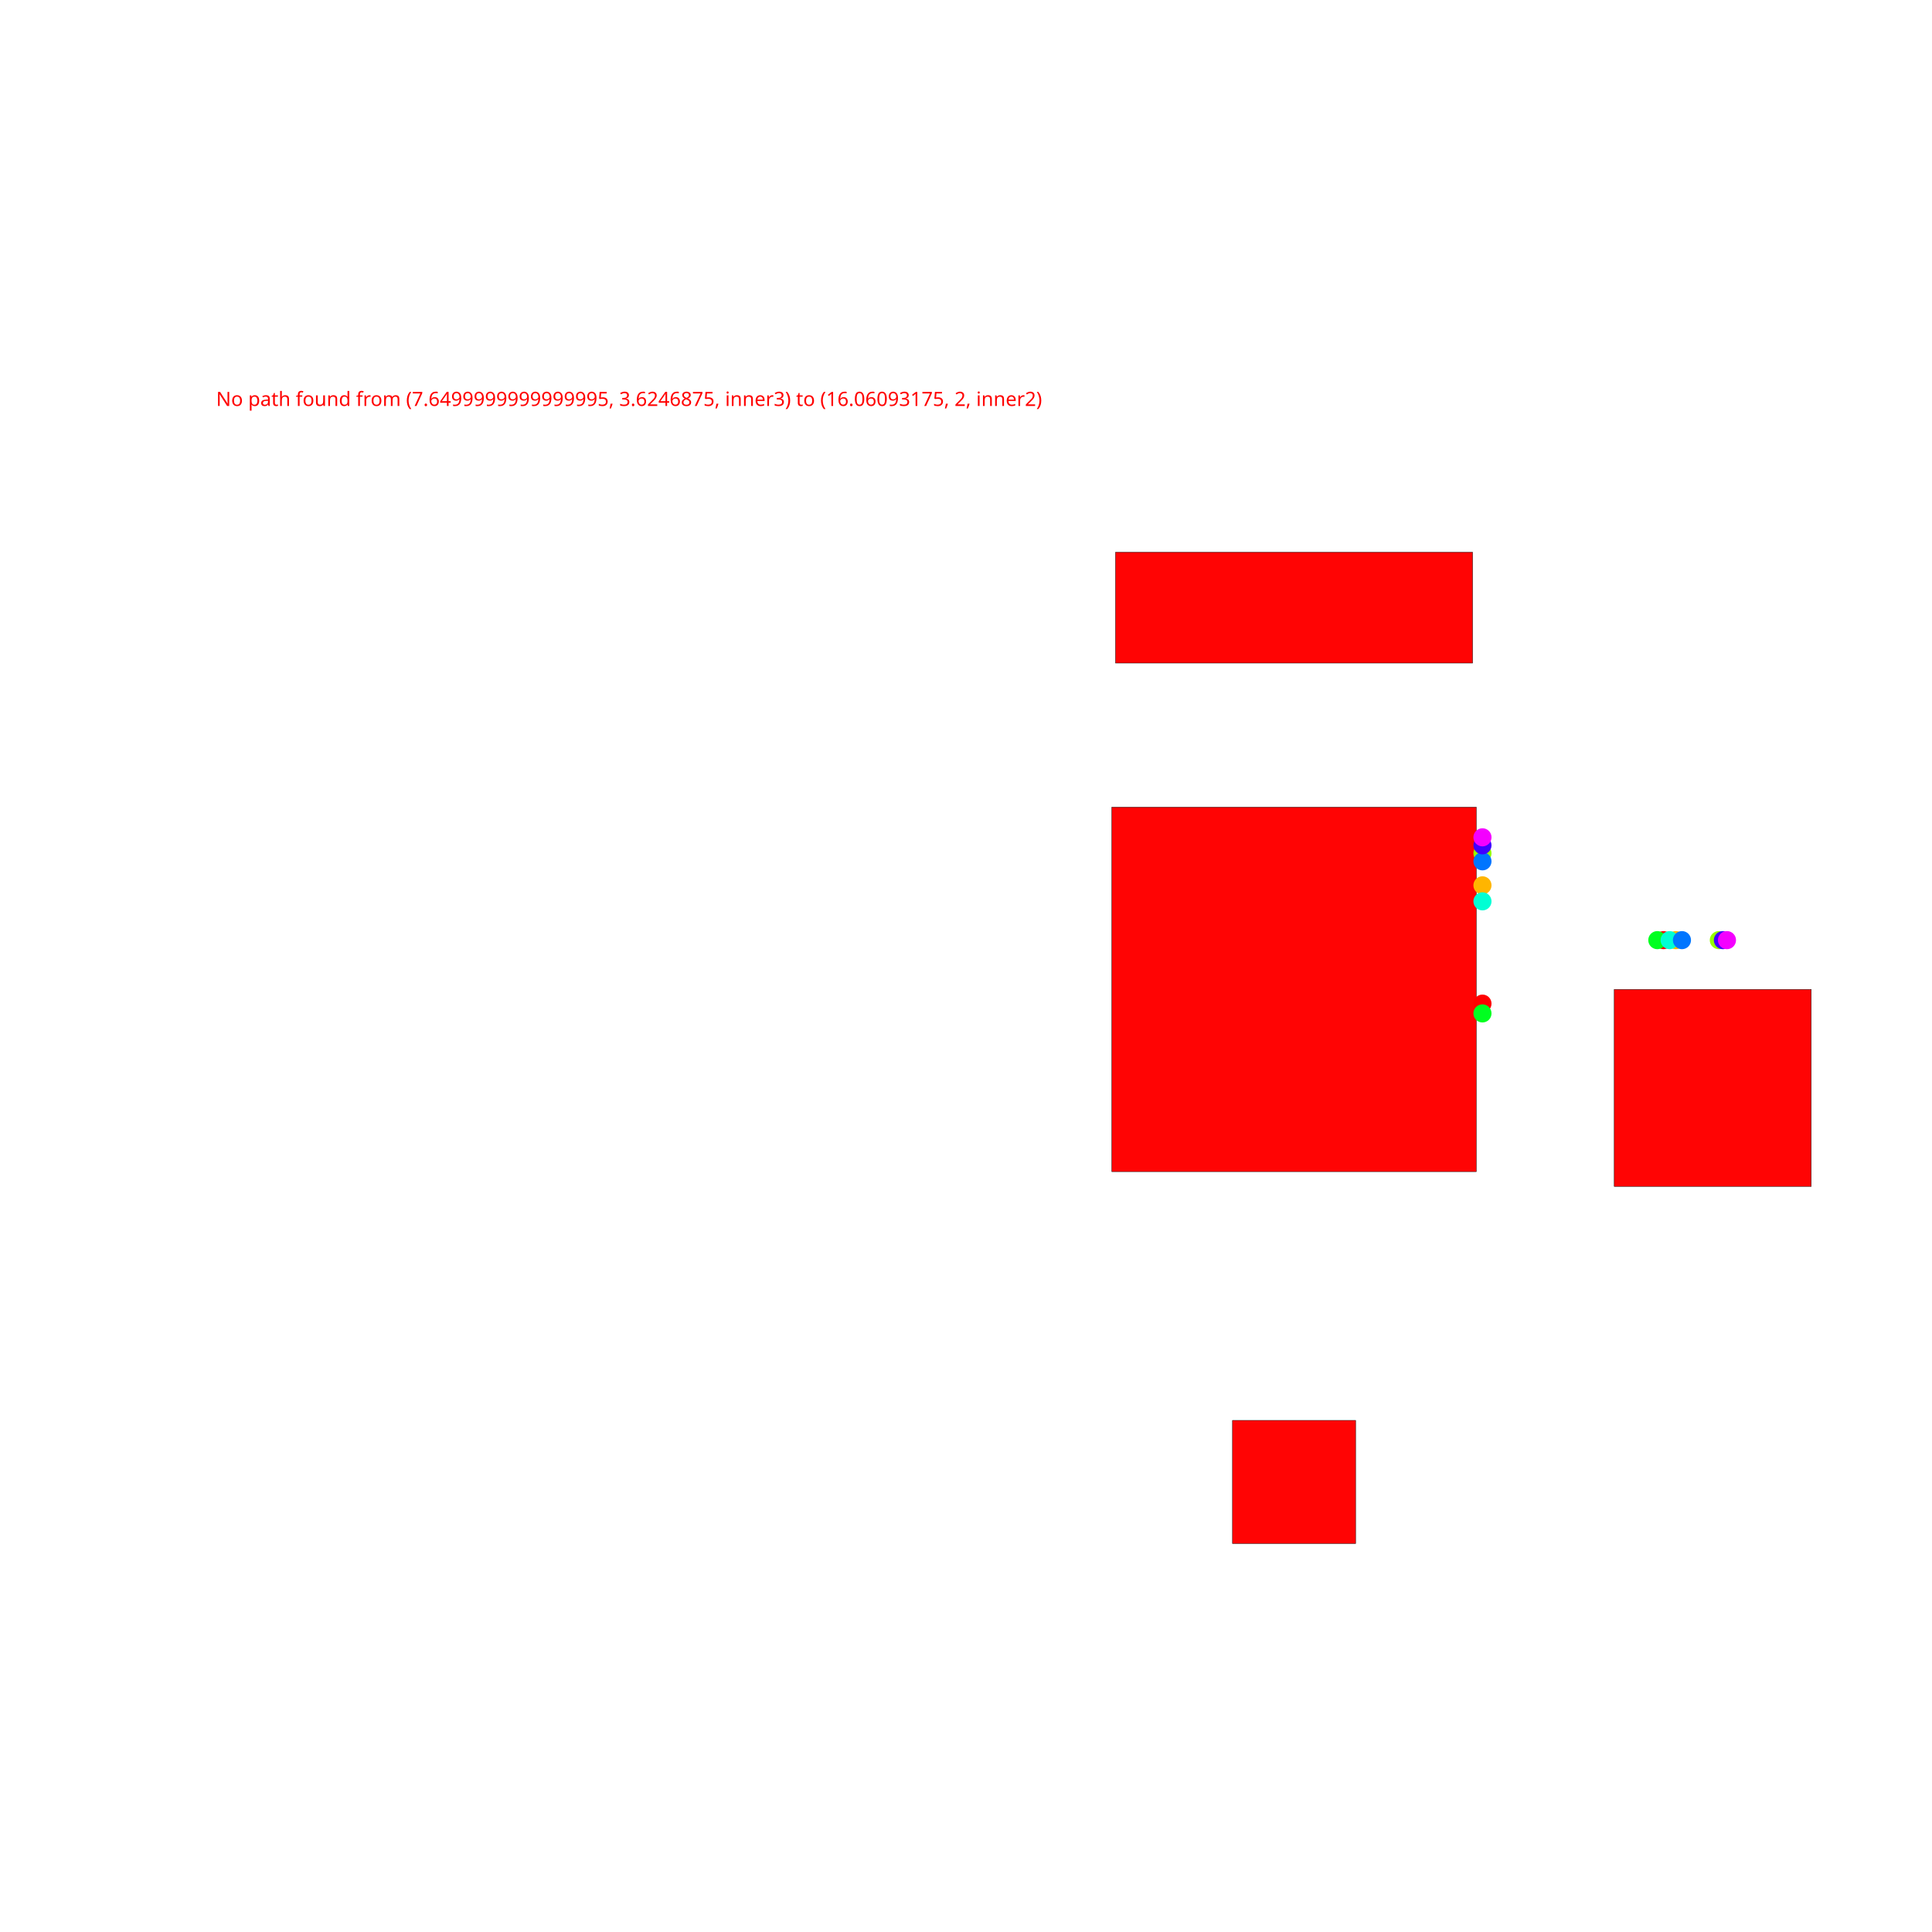
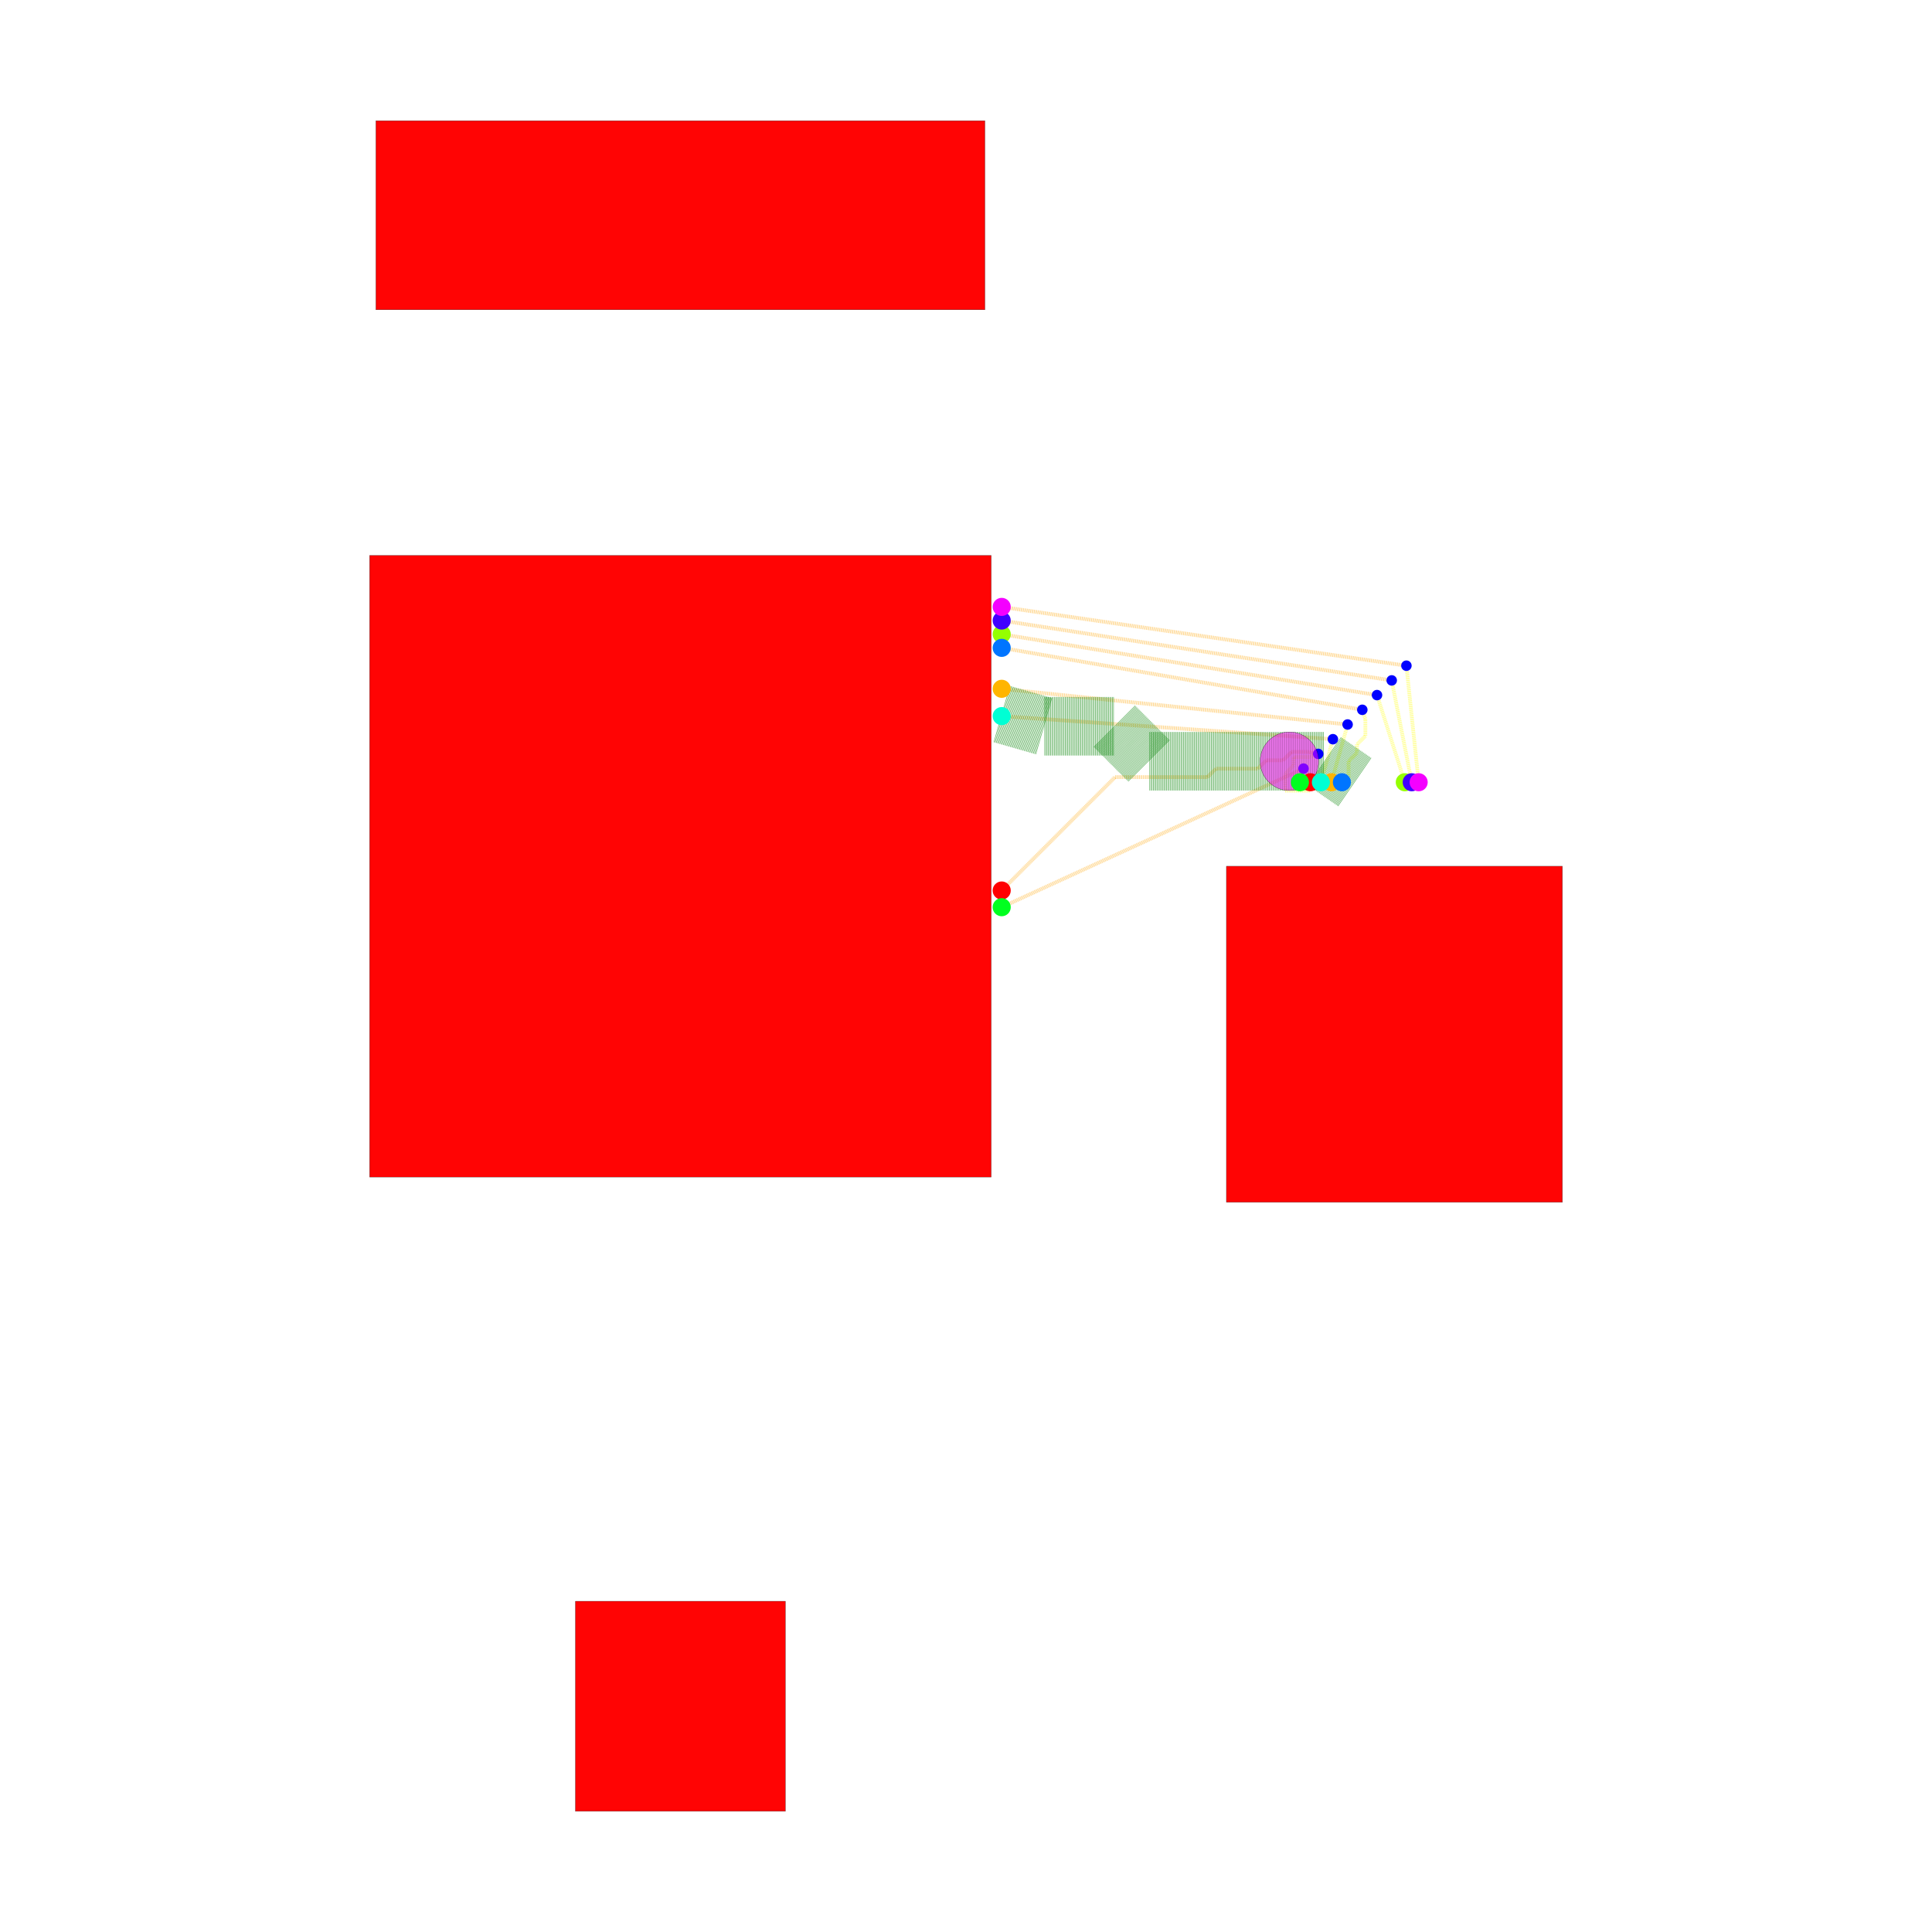
<svg xmlns="http://www.w3.org/2000/svg" width="640" height="640" viewBox="0 0 640 640">
  <rect width="100%" height="100%" fill="white" />
  <g>
-     <rect data-type="rect" data-label="U1" data-x="0" data-y="0" x="368.298" y="267.378" width="120.746" height="120.746" fill="rgba(255, 0, 0, 0.984)" stroke="black" stroke-width="0.123" />
-   </g>
-   <g>
-     <rect data-type="rect" data-label="U2" data-x="17" data-y="-4" x="534.732" y="327.751" width="65.268" height="65.268" fill="rgba(255, 0, 0, 0.984)" stroke="black" stroke-width="0.123" />
-   </g>
-   <g>
-     <rect data-type="rect" data-label="J1" data-x="0" data-y="-20" x="408.275" y="470.524" width="40.793" height="40.793" fill="rgba(255, 0, 0, 0.984)" stroke="black" stroke-width="0.123" />
-   </g>
-   <g>
-     <rect data-type="rect" data-label="J2" data-x="0" data-y="15.5" x="369.522" y="182.937" width="118.298" height="36.713" fill="rgba(255, 0, 0, 0.984)" stroke="black" stroke-width="0.123" />
-   </g>
-   <g>
-     <rect data-type="rect" data-label="source_trace_205, source_trace_205-start" data-x="7.65" data-y="-0.5775" x="490.472" y="331.85" width="1.224" height="1.224" fill="rgba(255, 0, 0, 0.5)" stroke="black" stroke-width="0.123" />
-   </g>
-   <g>
-     <rect data-type="rect" data-label="source_trace_205, source_trace_205-end" data-x="15.000004" data-y="2" x="550.437" y="310.822" width="1.224" height="1.224" fill="rgba(255, 0, 0, 0.5)" stroke="black" stroke-width="0.123" />
-   </g>
-   <g>
-     <rect data-type="rect" data-label="source_trace_206, source_trace_206-start" data-x="7.65" data-y="4.225" x="490.472" y="292.669" width="1.224" height="1.224" fill="rgba(255, 0, 0, 0.5)" stroke="black" stroke-width="0.123" />
-   </g>
-   <g>
-     <rect data-type="rect" data-label="source_trace_206, source_trace_206-end" data-x="15.500003" data-y="2" x="554.516" y="310.822" width="1.224" height="1.224" fill="rgba(255, 0, 0, 0.5)" stroke="black" stroke-width="0.123" />
-   </g>
-   <g>
-     <rect data-type="rect" data-label="source_trace_207, source_trace_207-start" data-x="7.65" data-y="5.525" x="490.472" y="282.063" width="1.224" height="1.224" fill="rgba(255, 0, 0, 0.5)" stroke="black" stroke-width="0.123" />
-   </g>
-   <g>
-     <rect data-type="rect" data-label="source_trace_207, source_trace_207-end" data-x="17.2475" data-y="2" x="568.773" y="310.822" width="1.224" height="1.224" fill="rgba(255, 0, 0, 0.5)" stroke="black" stroke-width="0.123" />
-   </g>
-   <g>
-     <rect data-type="rect" data-label="source_trace_208, source_trace_208-start" data-x="7.65" data-y="-0.975" x="490.472" y="335.093" width="1.224" height="1.224" fill="rgba(255, 0, 0, 0.5)" stroke="black" stroke-width="0.123" />
-   </g>
-   <g>
-     <rect data-type="rect" data-label="source_trace_208, source_trace_208-end" data-x="14.749941" data-y="2" x="548.397" y="310.822" width="1.224" height="1.224" fill="rgba(255, 0, 0, 0.5)" stroke="black" stroke-width="0.123" />
-   </g>
-   <g>
-     <rect data-type="rect" data-label="source_trace_209, source_trace_209-start" data-x="7.65" data-y="3.575" x="490.472" y="297.972" width="1.224" height="1.224" fill="rgba(255, 0, 0, 0.5)" stroke="black" stroke-width="0.123" />
-   </g>
-   <g>
-     <rect data-type="rect" data-label="source_trace_209, source_trace_209-end" data-x="15.250067" data-y="2" x="552.477" y="310.822" width="1.224" height="1.224" fill="rgba(255, 0, 0, 0.5)" stroke="black" stroke-width="0.123" />
-   </g>
-   <g>
-     <rect data-type="rect" data-label="source_trace_210, source_trace_210-start" data-x="7.65" data-y="5.2" x="490.472" y="284.714" width="1.224" height="1.224" fill="rgba(255, 0, 0, 0.5)" stroke="black" stroke-width="0.123" />
-   </g>
-   <g>
-     <rect data-type="rect" data-label="source_trace_210, source_trace_210-end" data-x="15.749939" data-y="2" x="556.555" y="310.822" width="1.224" height="1.224" fill="rgba(255, 0, 0, 0.5)" stroke="black" stroke-width="0.123" />
-   </g>
-   <g>
-     <rect data-type="rect" data-label="source_trace_211, source_trace_211-start" data-x="7.65" data-y="5.85" x="490.472" y="279.411" width="1.224" height="1.224" fill="rgba(255, 0, 0, 0.5)" stroke="black" stroke-width="0.123" />
-   </g>
-   <g>
-     <rect data-type="rect" data-label="source_trace_211, source_trace_211-end" data-x="17.4125" data-y="2" x="570.119" y="310.822" width="1.224" height="1.224" fill="rgba(255, 0, 0, 0.5)" stroke="black" stroke-width="0.123" />
-   </g>
-   <g>
-     <rect data-type="rect" data-label="source_trace_212, source_trace_212-start" data-x="7.65" data-y="6.175" x="490.472" y="276.76" width="1.224" height="1.224" fill="rgba(255, 0, 0, 0.5)" stroke="black" stroke-width="0.123" />
-   </g>
-   <g>
-     <rect data-type="rect" data-label="source_trace_212, source_trace_212-end" data-x="17.5775" data-y="2" x="571.466" y="310.822" width="1.224" height="1.224" fill="rgba(255, 0, 0, 0.5)" stroke="black" stroke-width="0.123" />
-   </g>
-   <text data-type="text" data-label="No path found from (7.6499999999999995, 3.6246875, inner3) to (16.06093175, 2, inner2)" data-x="-27" data-y="24" x="208.392" y="131.946" fill="red" font-size="6.527" font-family="sans-serif" text-anchor="middle" dominant-baseline="central">No path found from (7.6499999999999995, 3.6246875, inner3) to (16.06093175, 2, inner2)</text>
-   <g>
-     <circle data-type="point" data-label="source_trace_205 source_trace_205 inner3" data-x="7.65" data-y="-0.5775" cx="491.084" cy="332.462" r="3" fill="hsl(0, 100%, 50%)" />
-   </g>
-   <g>
-     <circle data-type="point" data-label="source_trace_205 source_trace_205 inner2" data-x="15.000004" data-y="2" cx="551.049" cy="311.434" r="3" fill="hsl(0, 100%, 50%)" />
-   </g>
-   <g>
-     <circle data-type="point" data-label="source_trace_206 source_trace_206 inner3" data-x="7.65" data-y="4.225" cx="491.084" cy="293.281" r="3" fill="hsl(42.5, 100%, 50%)" />
-   </g>
-   <g>
-     <circle data-type="point" data-label="source_trace_206 source_trace_206 inner2" data-x="15.500003" data-y="2" cx="555.128" cy="311.434" r="3" fill="hsl(42.5, 100%, 50%)" />
-   </g>
-   <g>
-     <circle data-type="point" data-label="source_trace_207 source_trace_207 inner3" data-x="7.65" data-y="5.525" cx="491.084" cy="282.675" r="3" fill="hsl(85, 100%, 50%)" />
-   </g>
-   <g>
-     <circle data-type="point" data-label="source_trace_207 source_trace_207 inner2" data-x="17.2475" data-y="2" cx="569.385" cy="311.434" r="3" fill="hsl(85, 100%, 50%)" />
-   </g>
-   <g>
-     <circle data-type="point" data-label="source_trace_208 source_trace_208 inner3" data-x="7.65" data-y="-0.975" cx="491.084" cy="335.705" r="3" fill="hsl(127.5, 100%, 50%)" />
-   </g>
-   <g>
-     <circle data-type="point" data-label="source_trace_208 source_trace_208 inner2" data-x="14.749941" data-y="2" cx="549.009" cy="311.434" r="3" fill="hsl(127.5, 100%, 50%)" />
-   </g>
-   <g>
-     <circle data-type="point" data-label="source_trace_209 source_trace_209 inner3" data-x="7.65" data-y="3.575" cx="491.084" cy="298.584" r="3" fill="hsl(170, 100%, 50%)" />
-   </g>
-   <g>
-     <circle data-type="point" data-label="source_trace_209 source_trace_209 inner2" data-x="15.250067" data-y="2" cx="553.089" cy="311.434" r="3" fill="hsl(170, 100%, 50%)" />
-   </g>
-   <g>
-     <circle data-type="point" data-label="source_trace_210 source_trace_210 inner3" data-x="7.65" data-y="5.2" cx="491.084" cy="285.326" r="3" fill="hsl(212.5, 100%, 50%)" />
-   </g>
-   <g>
-     <circle data-type="point" data-label="source_trace_210 source_trace_210 inner2" data-x="15.749939" data-y="2" cx="557.167" cy="311.434" r="3" fill="hsl(212.5, 100%, 50%)" />
-   </g>
-   <g>
-     <circle data-type="point" data-label="source_trace_211 source_trace_211 inner3" data-x="7.65" data-y="5.85" cx="491.084" cy="280.023" r="3" fill="hsl(255, 100%, 50%)" />
-   </g>
-   <g>
-     <circle data-type="point" data-label="source_trace_211 source_trace_211 inner2" data-x="17.4125" data-y="2" cx="570.731" cy="311.434" r="3" fill="hsl(255, 100%, 50%)" />
-   </g>
-   <g>
-     <circle data-type="point" data-label="source_trace_212 source_trace_212 inner3" data-x="7.65" data-y="6.175" cx="491.084" cy="277.372" r="3" fill="hsl(297.5, 100%, 50%)" />
-   </g>
-   <g>
-     <circle data-type="point" data-label="source_trace_212 source_trace_212 inner2" data-x="17.5775" data-y="2" cx="572.078" cy="311.434" r="3" fill="hsl(297.5, 100%, 50%)" />
+     <polyline data-points="7.65,-0.975 14.835931750000002,2.325" data-type="line" data-label="source_trace_208" points="331.826,300.522 431.804,254.609" fill="none" stroke="rgba(255, 165, 0, 0.5)" stroke-width="1.252" stroke-dasharray="0.2 0.2" />
+   </g>
+   <g>
+     <polyline data-points="14.835931750000002,2.325 14.749941,2" data-type="line" data-label="source_trace_208" points="431.804,254.609 430.608,259.13" fill="none" stroke="rgba(255, 255, 0, 0.5)" stroke-width="1.252" stroke-dasharray="0.2 0.2" />
+   </g>
+   <g>
+     <polyline data-points="7.65,-0.5775 10.350000000000001,2.1225" data-type="line" data-label="source_trace_205" points="331.826,294.991 369.391,257.426" fill="none" stroke="rgba(255, 165, 0, 0.5)" stroke-width="1.252" stroke-dasharray="0.2 0.2" />
+   </g>
+   <g>
+     <polyline data-points="10.350000000000001,2.1225 12.55,2.1225" data-type="line" data-label="source_trace_205" points="369.391,257.426 400,257.426" fill="none" stroke="rgba(255, 165, 0, 0.5)" stroke-width="1.252" stroke-dasharray="0.2 0.2" />
+   </g>
+   <g>
+     <polyline data-points="12.55,2.1225 12.75,2.3225000000000002" data-type="line" data-label="source_trace_205" points="400,257.426 402.783,254.643" fill="none" stroke="rgba(255, 165, 0, 0.5)" stroke-width="1.252" stroke-dasharray="0.2 0.2" />
+   </g>
+   <g>
+     <polyline data-points="12.75,2.3225000000000002 13.75,2.3225000000000002" data-type="line" data-label="source_trace_205" points="402.783,254.643 416.696,254.643" fill="none" stroke="rgba(255, 165, 0, 0.5)" stroke-width="1.252" stroke-dasharray="0.2 0.2" />
+   </g>
+   <g>
+     <polyline data-points="13.75,2.3225000000000002 13.950000000000001,2.5225000000000004" data-type="line" data-label="source_trace_205" points="416.696,254.643 419.478,251.861" fill="none" stroke="rgba(255, 165, 0, 0.5)" stroke-width="1.252" stroke-dasharray="0.2 0.2" />
+   </g>
+   <g>
+     <polyline data-points="13.950000000000001,2.5225000000000004 14.350000000000001,2.5225000000000004" data-type="line" data-label="source_trace_205" points="419.478,251.861 425.043,251.861" fill="none" stroke="rgba(255, 165, 0, 0.5)" stroke-width="1.252" stroke-dasharray="0.2 0.2" />
+   </g>
+   <g>
+     <polyline data-points="14.350000000000001,2.5225000000000004 14.55,2.7225000000000006" data-type="line" data-label="source_trace_205" points="425.043,251.861 427.826,249.078" fill="none" stroke="rgba(255, 165, 0, 0.5)" stroke-width="1.252" stroke-dasharray="0.2 0.2" />
+   </g>
+   <g>
+     <polyline data-points="14.55,2.7225000000000006 14.950000000000001,2.7225000000000006" data-type="line" data-label="source_trace_205" points="427.826,249.078 433.391,249.078" fill="none" stroke="rgba(255, 165, 0, 0.5)" stroke-width="1.252" stroke-dasharray="0.2 0.2" />
+   </g>
+   <g>
+     <polyline data-points="14.950000000000001,2.7225000000000006 15.185931750000002,2.675" data-type="line" data-label="source_trace_205" points="433.391,249.078 436.674,249.739" fill="none" stroke="rgba(255, 165, 0, 0.5)" stroke-width="1.252" stroke-dasharray="0.2 0.2" />
+   </g>
+   <g>
+     <polyline data-points="15.185931750000002,2.675 15,2.6000000000000014" data-type="line" data-label="source_trace_205" points="436.674,249.739 434.087,250.783" fill="none" stroke="rgba(255, 255, 0, 0.5)" stroke-width="1.252" stroke-dasharray="0.2 0.2" />
+   </g>
+   <g>
+     <polyline data-points="15,2.6000000000000014 14.600000000000001,2.6000000000000014" data-type="line" data-label="source_trace_205" points="434.087,250.783 428.522,250.783" fill="none" stroke="rgba(255, 255, 0, 0.5)" stroke-width="1.252" stroke-dasharray="0.2 0.2" />
+   </g>
+   <g>
+     <polyline data-points="14.600000000000001,2.6000000000000014 14.600000000000001,2.400000000000002" data-type="line" data-label="source_trace_205" points="428.522,250.783 428.522,253.565" fill="none" stroke="rgba(255, 255, 0, 0.5)" stroke-width="1.252" stroke-dasharray="0.2 0.2" />
+   </g>
+   <g>
+     <polyline data-points="14.600000000000001,2.400000000000002 14.400000000000006,2.200000000000003" data-type="line" data-label="source_trace_205" points="428.522,253.565 425.739,256.348" fill="none" stroke="rgba(255, 255, 0, 0.5)" stroke-width="1.252" stroke-dasharray="0.2 0.2" />
+   </g>
+   <g>
+     <polyline data-points="14.400000000000006,2.200000000000003 14.400000000000006,1.8000000000000007" data-type="line" data-label="source_trace_205" points="425.739,256.348 425.739,261.913" fill="none" stroke="rgba(255, 255, 0, 0.5)" stroke-width="1.252" stroke-dasharray="0.2 0.2" />
+   </g>
+   <g>
+     <polyline data-points="14.400000000000006,1.8000000000000007 15,1.8000000000000007" data-type="line" data-label="source_trace_205" points="425.739,261.913 434.087,261.913" fill="none" stroke="rgba(255, 255, 0, 0.5)" stroke-width="1.252" stroke-dasharray="0.2 0.2" />
+   </g>
+   <g>
+     <polyline data-points="15,1.8000000000000007 15.000004,2" data-type="line" data-label="source_trace_205" points="434.087,261.913 434.087,259.13" fill="none" stroke="rgba(255, 255, 0, 0.5)" stroke-width="1.252" stroke-dasharray="0.2 0.2" />
+   </g>
+   <g>
+     <polyline data-points="7.65,3.575 15.535931750000001,3.025" data-type="line" data-label="source_trace_209" points="331.826,237.217 441.543,244.87" fill="none" stroke="rgba(255, 165, 0, 0.5)" stroke-width="1.252" stroke-dasharray="0.2 0.2" />
+   </g>
+   <g>
+     <polyline data-points="15.535931750000001,3.025 15.250067,2" data-type="line" data-label="source_trace_209" points="441.543,244.87 437.566,259.13" fill="none" stroke="rgba(255, 255, 0, 0.5)" stroke-width="1.252" stroke-dasharray="0.2 0.2" />
+   </g>
+   <g>
+     <polyline data-points="7.65,4.225 15.885931750000001,3.375" data-type="line" data-label="source_trace_206" points="331.826,228.174 446.413,240" fill="none" stroke="rgba(255, 165, 0, 0.5)" stroke-width="1.252" stroke-dasharray="0.2 0.2" />
+   </g>
+   <g>
+     <polyline data-points="15.885931750000001,3.375 15.500003,2" data-type="line" data-label="source_trace_206" points="446.413,240 441.044,259.13" fill="none" stroke="rgba(255, 255, 0, 0.5)" stroke-width="1.252" stroke-dasharray="0.2 0.2" />
+   </g>
+   <g>
+     <polyline data-points="7.65,5.2 16.235931750000002,3.7249999999999996" data-type="line" data-label="source_trace_210" points="331.826,214.609 451.283,235.13" fill="none" stroke="rgba(255, 165, 0, 0.5)" stroke-width="1.252" stroke-dasharray="0.2 0.2" />
+   </g>
+   <g>
+     <polyline data-points="16.235931750000002,3.7249999999999996 16.308834062217436,3.5" data-type="line" data-label="source_trace_210" points="451.283,235.13 452.297,238.261" fill="none" stroke="rgba(255, 255, 0, 0.5)" stroke-width="1.252" stroke-dasharray="0.2 0.2" />
+   </g>
+   <g>
+     <polyline data-points="16.308834062217436,3.5 16.308834062217436,3.1" data-type="line" data-label="source_trace_210" points="452.297,238.261 452.297,243.826" fill="none" stroke="rgba(255, 255, 0, 0.5)" stroke-width="1.252" stroke-dasharray="0.2 0.2" />
+   </g>
+   <g>
+     <polyline data-points="16.308834062217436,3.1 16.108834062217436,2.9000000000000004" data-type="line" data-label="source_trace_210" points="452.297,243.826 449.514,246.609" fill="none" stroke="rgba(255, 255, 0, 0.5)" stroke-width="1.252" stroke-dasharray="0.2 0.2" />
+   </g>
+   <g>
+     <polyline data-points="16.108834062217436,2.9000000000000004 16.108834062217436,2.7" data-type="line" data-label="source_trace_210" points="449.514,246.609 449.514,249.391" fill="none" stroke="rgba(255, 255, 0, 0.5)" stroke-width="1.252" stroke-dasharray="0.2 0.2" />
+   </g>
+   <g>
+     <polyline data-points="16.108834062217436,2.7 15.908834062217435,2.5" data-type="line" data-label="source_trace_210" points="449.514,249.391 446.732,252.174" fill="none" stroke="rgba(255, 255, 0, 0.5)" stroke-width="1.252" stroke-dasharray="0.2 0.2" />
+   </g>
+   <g>
+     <polyline data-points="15.908834062217435,2.5 15.908834062217435,2.1" data-type="line" data-label="source_trace_210" points="446.732,252.174 446.732,257.739" fill="none" stroke="rgba(255, 255, 0, 0.5)" stroke-width="1.252" stroke-dasharray="0.2 0.2" />
+   </g>
+   <g>
+     <polyline data-points="15.908834062217435,2.1 15.749939,2" data-type="line" data-label="source_trace_210" points="446.732,257.739 444.521,259.13" fill="none" stroke="rgba(255, 255, 0, 0.5)" stroke-width="1.252" stroke-dasharray="0.2 0.2" />
+   </g>
+   <g>
+     <polyline data-points="7.65,5.525 16.58593175,4.075" data-type="line" data-label="source_trace_207" points="331.826,210.087 456.152,230.261" fill="none" stroke="rgba(255, 165, 0, 0.5)" stroke-width="1.252" stroke-dasharray="0.2 0.2" />
+   </g>
+   <g>
+     <polyline data-points="16.58593175,4.075 17.2475,2" data-type="line" data-label="source_trace_207" points="456.152,230.261 465.357,259.13" fill="none" stroke="rgba(255, 255, 0, 0.5)" stroke-width="1.252" stroke-dasharray="0.2 0.2" />
+   </g>
+   <g>
+     <polyline data-points="7.65,5.85 16.93593175,4.425000000000001" data-type="line" data-label="source_trace_211" points="331.826,205.565 461.022,225.391" fill="none" stroke="rgba(255, 165, 0, 0.5)" stroke-width="1.252" stroke-dasharray="0.2 0.2" />
+   </g>
+   <g>
+     <polyline data-points="16.93593175,4.425000000000001 17.4125,2" data-type="line" data-label="source_trace_211" points="461.022,225.391 467.652,259.13" fill="none" stroke="rgba(255, 255, 0, 0.5)" stroke-width="1.252" stroke-dasharray="0.2 0.2" />
+   </g>
+   <g>
+     <polyline data-points="7.65,6.175 17.285931750000003,4.775" data-type="line" data-label="source_trace_212" points="331.826,201.043 465.891,220.522" fill="none" stroke="rgba(255, 165, 0, 0.5)" stroke-width="1.252" stroke-dasharray="0.2 0.2" />
+   </g>
+   <g>
+     <polyline data-points="17.285931750000003,4.775 17.5775,2" data-type="line" data-label="source_trace_212" points="465.891,220.522 469.948,259.13" fill="none" stroke="rgba(255, 255, 0, 0.5)" stroke-width="1.252" stroke-dasharray="0.2 0.2" />
+   </g>
+   <g>
+     <polyline data-points="7.6499999999999995,3.6246875 8.666666666666671,3.3333333333333357" data-type="line" data-label="emmc-data coarse corridor" points="331.826,236.526 345.971,240.58" fill="none" stroke="rgba(0, 128, 0, 0.6)" stroke-width="19.409" stroke-dasharray="0.2 0.2" />
+   </g>
+   <g>
+     <polyline data-points="8.666666666666671,3.3333333333333357 10.333333333333336,3.3333333333333357" data-type="line" data-label="emmc-data coarse corridor" points="345.971,240.58 369.159,240.58" fill="none" stroke="rgba(0, 128, 0, 0.6)" stroke-width="19.409" stroke-dasharray="0.2 0.2" />
+   </g>
+   <g>
+     <polyline data-points="10.333333333333336,3.3333333333333357 11.166666666666671,2.5" data-type="line" data-label="emmc-data coarse corridor" points="369.159,240.58 380.754,252.174" fill="none" stroke="rgba(0, 128, 0, 0.6)" stroke-width="19.409" stroke-dasharray="0.2 0.2" />
+   </g>
+   <g>
+     <polyline data-points="11.166666666666671,2.5 14.5,2.5" data-type="line" data-label="emmc-data coarse corridor" points="380.754,252.174 427.13,252.174" fill="none" stroke="rgba(0, 128, 0, 0.6)" stroke-width="19.409" stroke-dasharray="0.2 0.2" />
+   </g>
+   <g>
+     <polyline data-points="14.5,2.5 15.333333333333336,2.5" data-type="line" data-label="emmc-data coarse corridor" points="427.13,252.174 438.725,252.174" fill="none" stroke="rgba(0, 128, 0, 0.6)" stroke-width="19.409" stroke-dasharray="0.2 0.2" />
+   </g>
+   <g>
+     <polyline data-points="15.333333333333336,2.5 16.06093175,2" data-type="line" data-label="emmc-data coarse corridor" points="438.725,252.174 448.848,259.13" fill="none" stroke="rgba(0, 128, 0, 0.6)" stroke-width="19.409" stroke-dasharray="0.2 0.2" />
+   </g>
+   <g>
+     <rect data-type="rect" data-label="U1" data-x="0" data-y="0" x="122.435" y="184" width="205.913" height="205.913" fill="rgba(255, 0, 0, 0.984)" stroke="black" stroke-width="0.072" />
+   </g>
+   <g>
+     <rect data-type="rect" data-label="U2" data-x="17" data-y="-4" x="406.261" y="286.957" width="111.304" height="111.304" fill="rgba(255, 0, 0, 0.984)" stroke="black" stroke-width="0.072" />
+   </g>
+   <g>
+     <rect data-type="rect" data-label="J1" data-x="0" data-y="-20" x="190.609" y="530.435" width="69.565" height="69.565" fill="rgba(255, 0, 0, 0.984)" stroke="black" stroke-width="0.072" />
+   </g>
+   <g>
+     <rect data-type="rect" data-label="J2" data-x="0" data-y="15.5" x="124.522" y="40" width="201.739" height="62.609" fill="rgba(255, 0, 0, 0.984)" stroke="black" stroke-width="0.072" />
+   </g>
+   <g>
+     <rect data-type="rect" data-label="source_trace_205, source_trace_205-start" data-x="7.65" data-y="-0.5775" x="330.783" y="293.948" width="2.087" height="2.087" fill="rgba(255, 0, 0, 0.5)" stroke="black" stroke-width="0.072" />
+   </g>
+   <g>
+     <rect data-type="rect" data-label="source_trace_205, source_trace_205-end" data-x="15.000004" data-y="2" x="433.044" y="258.087" width="2.087" height="2.087" fill="rgba(255, 0, 0, 0.5)" stroke="black" stroke-width="0.072" />
+   </g>
+   <g>
+     <rect data-type="rect" data-label="source_trace_206, source_trace_206-start" data-x="7.65" data-y="4.225" x="330.783" y="227.13" width="2.087" height="2.087" fill="rgba(255, 0, 0, 0.5)" stroke="black" stroke-width="0.072" />
+   </g>
+   <g>
+     <rect data-type="rect" data-label="source_trace_206, source_trace_206-end" data-x="15.500003" data-y="2" x="440" y="258.087" width="2.087" height="2.087" fill="rgba(255, 0, 0, 0.5)" stroke="black" stroke-width="0.072" />
+   </g>
+   <g>
+     <rect data-type="rect" data-label="source_trace_207, source_trace_207-start" data-x="7.65" data-y="5.525" x="330.783" y="209.043" width="2.087" height="2.087" fill="rgba(255, 0, 0, 0.5)" stroke="black" stroke-width="0.072" />
+   </g>
+   <g>
+     <rect data-type="rect" data-label="source_trace_207, source_trace_207-end" data-x="17.2475" data-y="2" x="464.313" y="258.087" width="2.087" height="2.087" fill="rgba(255, 0, 0, 0.5)" stroke="black" stroke-width="0.072" />
+   </g>
+   <g>
+     <rect data-type="rect" data-label="source_trace_208, source_trace_208-start" data-x="7.65" data-y="-0.975" x="330.783" y="299.478" width="2.087" height="2.087" fill="rgba(255, 0, 0, 0.5)" stroke="black" stroke-width="0.072" />
+   </g>
+   <g>
+     <rect data-type="rect" data-label="source_trace_208, source_trace_208-end" data-x="14.749941" data-y="2" x="429.564" y="258.087" width="2.087" height="2.087" fill="rgba(255, 0, 0, 0.5)" stroke="black" stroke-width="0.072" />
+   </g>
+   <g>
+     <rect data-type="rect" data-label="source_trace_209, source_trace_209-start" data-x="7.65" data-y="3.575" x="330.783" y="236.174" width="2.087" height="2.087" fill="rgba(255, 0, 0, 0.5)" stroke="black" stroke-width="0.072" />
+   </g>
+   <g>
+     <rect data-type="rect" data-label="source_trace_209, source_trace_209-end" data-x="15.250067" data-y="2" x="436.523" y="258.087" width="2.087" height="2.087" fill="rgba(255, 0, 0, 0.5)" stroke="black" stroke-width="0.072" />
+   </g>
+   <g>
+     <rect data-type="rect" data-label="source_trace_210, source_trace_210-start" data-x="7.65" data-y="5.2" x="330.783" y="213.565" width="2.087" height="2.087" fill="rgba(255, 0, 0, 0.5)" stroke="black" stroke-width="0.072" />
+   </g>
+   <g>
+     <rect data-type="rect" data-label="source_trace_210, source_trace_210-end" data-x="15.749939" data-y="2" x="443.477" y="258.087" width="2.087" height="2.087" fill="rgba(255, 0, 0, 0.5)" stroke="black" stroke-width="0.072" />
+   </g>
+   <g>
+     <rect data-type="rect" data-label="source_trace_211, source_trace_211-start" data-x="7.65" data-y="5.85" x="330.783" y="204.522" width="2.087" height="2.087" fill="rgba(255, 0, 0, 0.5)" stroke="black" stroke-width="0.072" />
+   </g>
+   <g>
+     <rect data-type="rect" data-label="source_trace_211, source_trace_211-end" data-x="17.4125" data-y="2" x="466.609" y="258.087" width="2.087" height="2.087" fill="rgba(255, 0, 0, 0.5)" stroke="black" stroke-width="0.072" />
+   </g>
+   <g>
+     <rect data-type="rect" data-label="source_trace_212, source_trace_212-start" data-x="7.65" data-y="6.175" x="330.783" y="200" width="2.087" height="2.087" fill="rgba(255, 0, 0, 0.5)" stroke="black" stroke-width="0.072" />
+   </g>
+   <g>
+     <rect data-type="rect" data-label="source_trace_212, source_trace_212-end" data-x="17.5775" data-y="2" x="468.904" y="258.087" width="2.087" height="2.087" fill="rgba(255, 0, 0, 0.5)" stroke="black" stroke-width="0.072" />
+   </g>
+   <circle data-type="circle" data-label="" data-x="14.835931750000002" data-y="2.325" cx="431.804" cy="254.609" r="1.739" fill="blue" stroke="none" stroke-width="0.072" />
+   <circle data-type="circle" data-label="" data-x="15.185931750000002" data-y="2.675" cx="436.674" cy="249.739" r="1.739" fill="blue" stroke="none" stroke-width="0.072" />
+   <circle data-type="circle" data-label="" data-x="15.535931750000001" data-y="3.025" cx="441.543" cy="244.87" r="1.739" fill="blue" stroke="none" stroke-width="0.072" />
+   <circle data-type="circle" data-label="" data-x="15.885931750000001" data-y="3.375" cx="446.413" cy="240" r="1.739" fill="blue" stroke="none" stroke-width="0.072" />
+   <circle data-type="circle" data-label="" data-x="16.235931750000002" data-y="3.7249999999999996" cx="451.283" cy="235.13" r="1.739" fill="blue" stroke="none" stroke-width="0.072" />
+   <circle data-type="circle" data-label="" data-x="16.58593175" data-y="4.075" cx="456.152" cy="230.261" r="1.739" fill="blue" stroke="none" stroke-width="0.072" />
+   <circle data-type="circle" data-label="" data-x="16.93593175" data-y="4.425000000000001" cx="461.022" cy="225.391" r="1.739" fill="blue" stroke="none" stroke-width="0.072" />
+   <circle data-type="circle" data-label="" data-x="17.285931750000003" data-y="4.775" cx="465.891" cy="220.522" r="1.739" fill="blue" stroke="none" stroke-width="0.072" />
+   <circle data-type="circle" data-label="" data-x="14.5" data-y="2.5" cx="427.13" cy="252.174" r="9.704" fill="rgba(255, 0, 255, 0.5)" stroke="black" stroke-width="0.072" />
+   <g>
+     <circle data-type="point" data-label="source_trace_205 source_trace_205 inner3" data-x="7.65" data-y="-0.5775" cx="331.826" cy="294.991" r="3" fill="hsl(0, 100%, 50%)" />
+   </g>
+   <g>
+     <circle data-type="point" data-label="source_trace_205 source_trace_205 inner2" data-x="15.000004" data-y="2" cx="434.087" cy="259.13" r="3" fill="hsl(0, 100%, 50%)" />
+   </g>
+   <g>
+     <circle data-type="point" data-label="source_trace_206 source_trace_206 inner3" data-x="7.65" data-y="4.225" cx="331.826" cy="228.174" r="3" fill="hsl(42.5, 100%, 50%)" />
+   </g>
+   <g>
+     <circle data-type="point" data-label="source_trace_206 source_trace_206 inner2" data-x="15.500003" data-y="2" cx="441.044" cy="259.13" r="3" fill="hsl(42.5, 100%, 50%)" />
+   </g>
+   <g>
+     <circle data-type="point" data-label="source_trace_207 source_trace_207 inner3" data-x="7.65" data-y="5.525" cx="331.826" cy="210.087" r="3" fill="hsl(85, 100%, 50%)" />
+   </g>
+   <g>
+     <circle data-type="point" data-label="source_trace_207 source_trace_207 inner2" data-x="17.2475" data-y="2" cx="465.357" cy="259.13" r="3" fill="hsl(85, 100%, 50%)" />
+   </g>
+   <g>
+     <circle data-type="point" data-label="source_trace_208 source_trace_208 inner3" data-x="7.65" data-y="-0.975" cx="331.826" cy="300.522" r="3" fill="hsl(127.5, 100%, 50%)" />
+   </g>
+   <g>
+     <circle data-type="point" data-label="source_trace_208 source_trace_208 inner2" data-x="14.749941" data-y="2" cx="430.608" cy="259.13" r="3" fill="hsl(127.5, 100%, 50%)" />
+   </g>
+   <g>
+     <circle data-type="point" data-label="source_trace_209 source_trace_209 inner3" data-x="7.65" data-y="3.575" cx="331.826" cy="237.217" r="3" fill="hsl(170, 100%, 50%)" />
+   </g>
+   <g>
+     <circle data-type="point" data-label="source_trace_209 source_trace_209 inner2" data-x="15.250067" data-y="2" cx="437.566" cy="259.13" r="3" fill="hsl(170, 100%, 50%)" />
+   </g>
+   <g>
+     <circle data-type="point" data-label="source_trace_210 source_trace_210 inner3" data-x="7.65" data-y="5.2" cx="331.826" cy="214.609" r="3" fill="hsl(212.5, 100%, 50%)" />
+   </g>
+   <g>
+     <circle data-type="point" data-label="source_trace_210 source_trace_210 inner2" data-x="15.749939" data-y="2" cx="444.521" cy="259.13" r="3" fill="hsl(212.5, 100%, 50%)" />
+   </g>
+   <g>
+     <circle data-type="point" data-label="source_trace_211 source_trace_211 inner3" data-x="7.65" data-y="5.85" cx="331.826" cy="205.565" r="3" fill="hsl(255, 100%, 50%)" />
+   </g>
+   <g>
+     <circle data-type="point" data-label="source_trace_211 source_trace_211 inner2" data-x="17.4125" data-y="2" cx="467.652" cy="259.13" r="3" fill="hsl(255, 100%, 50%)" />
+   </g>
+   <g>
+     <circle data-type="point" data-label="source_trace_212 source_trace_212 inner3" data-x="7.65" data-y="6.175" cx="331.826" cy="201.043" r="3" fill="hsl(297.5, 100%, 50%)" />
+   </g>
+   <g>
+     <circle data-type="point" data-label="source_trace_212 source_trace_212 inner2" data-x="17.5775" data-y="2" cx="469.948" cy="259.13" r="3" fill="hsl(297.5, 100%, 50%)" />
  </g>
  <g id="crosshair" style="display: none">
    <line id="crosshair-h" y1="0" y2="640" stroke="#666" stroke-width="0.5" />
    <line id="crosshair-v" x1="0" x2="640" stroke="#666" stroke-width="0.5" />
    <text id="coordinates" font-family="monospace" font-size="12" fill="#666" />
  </g>
</svg>
